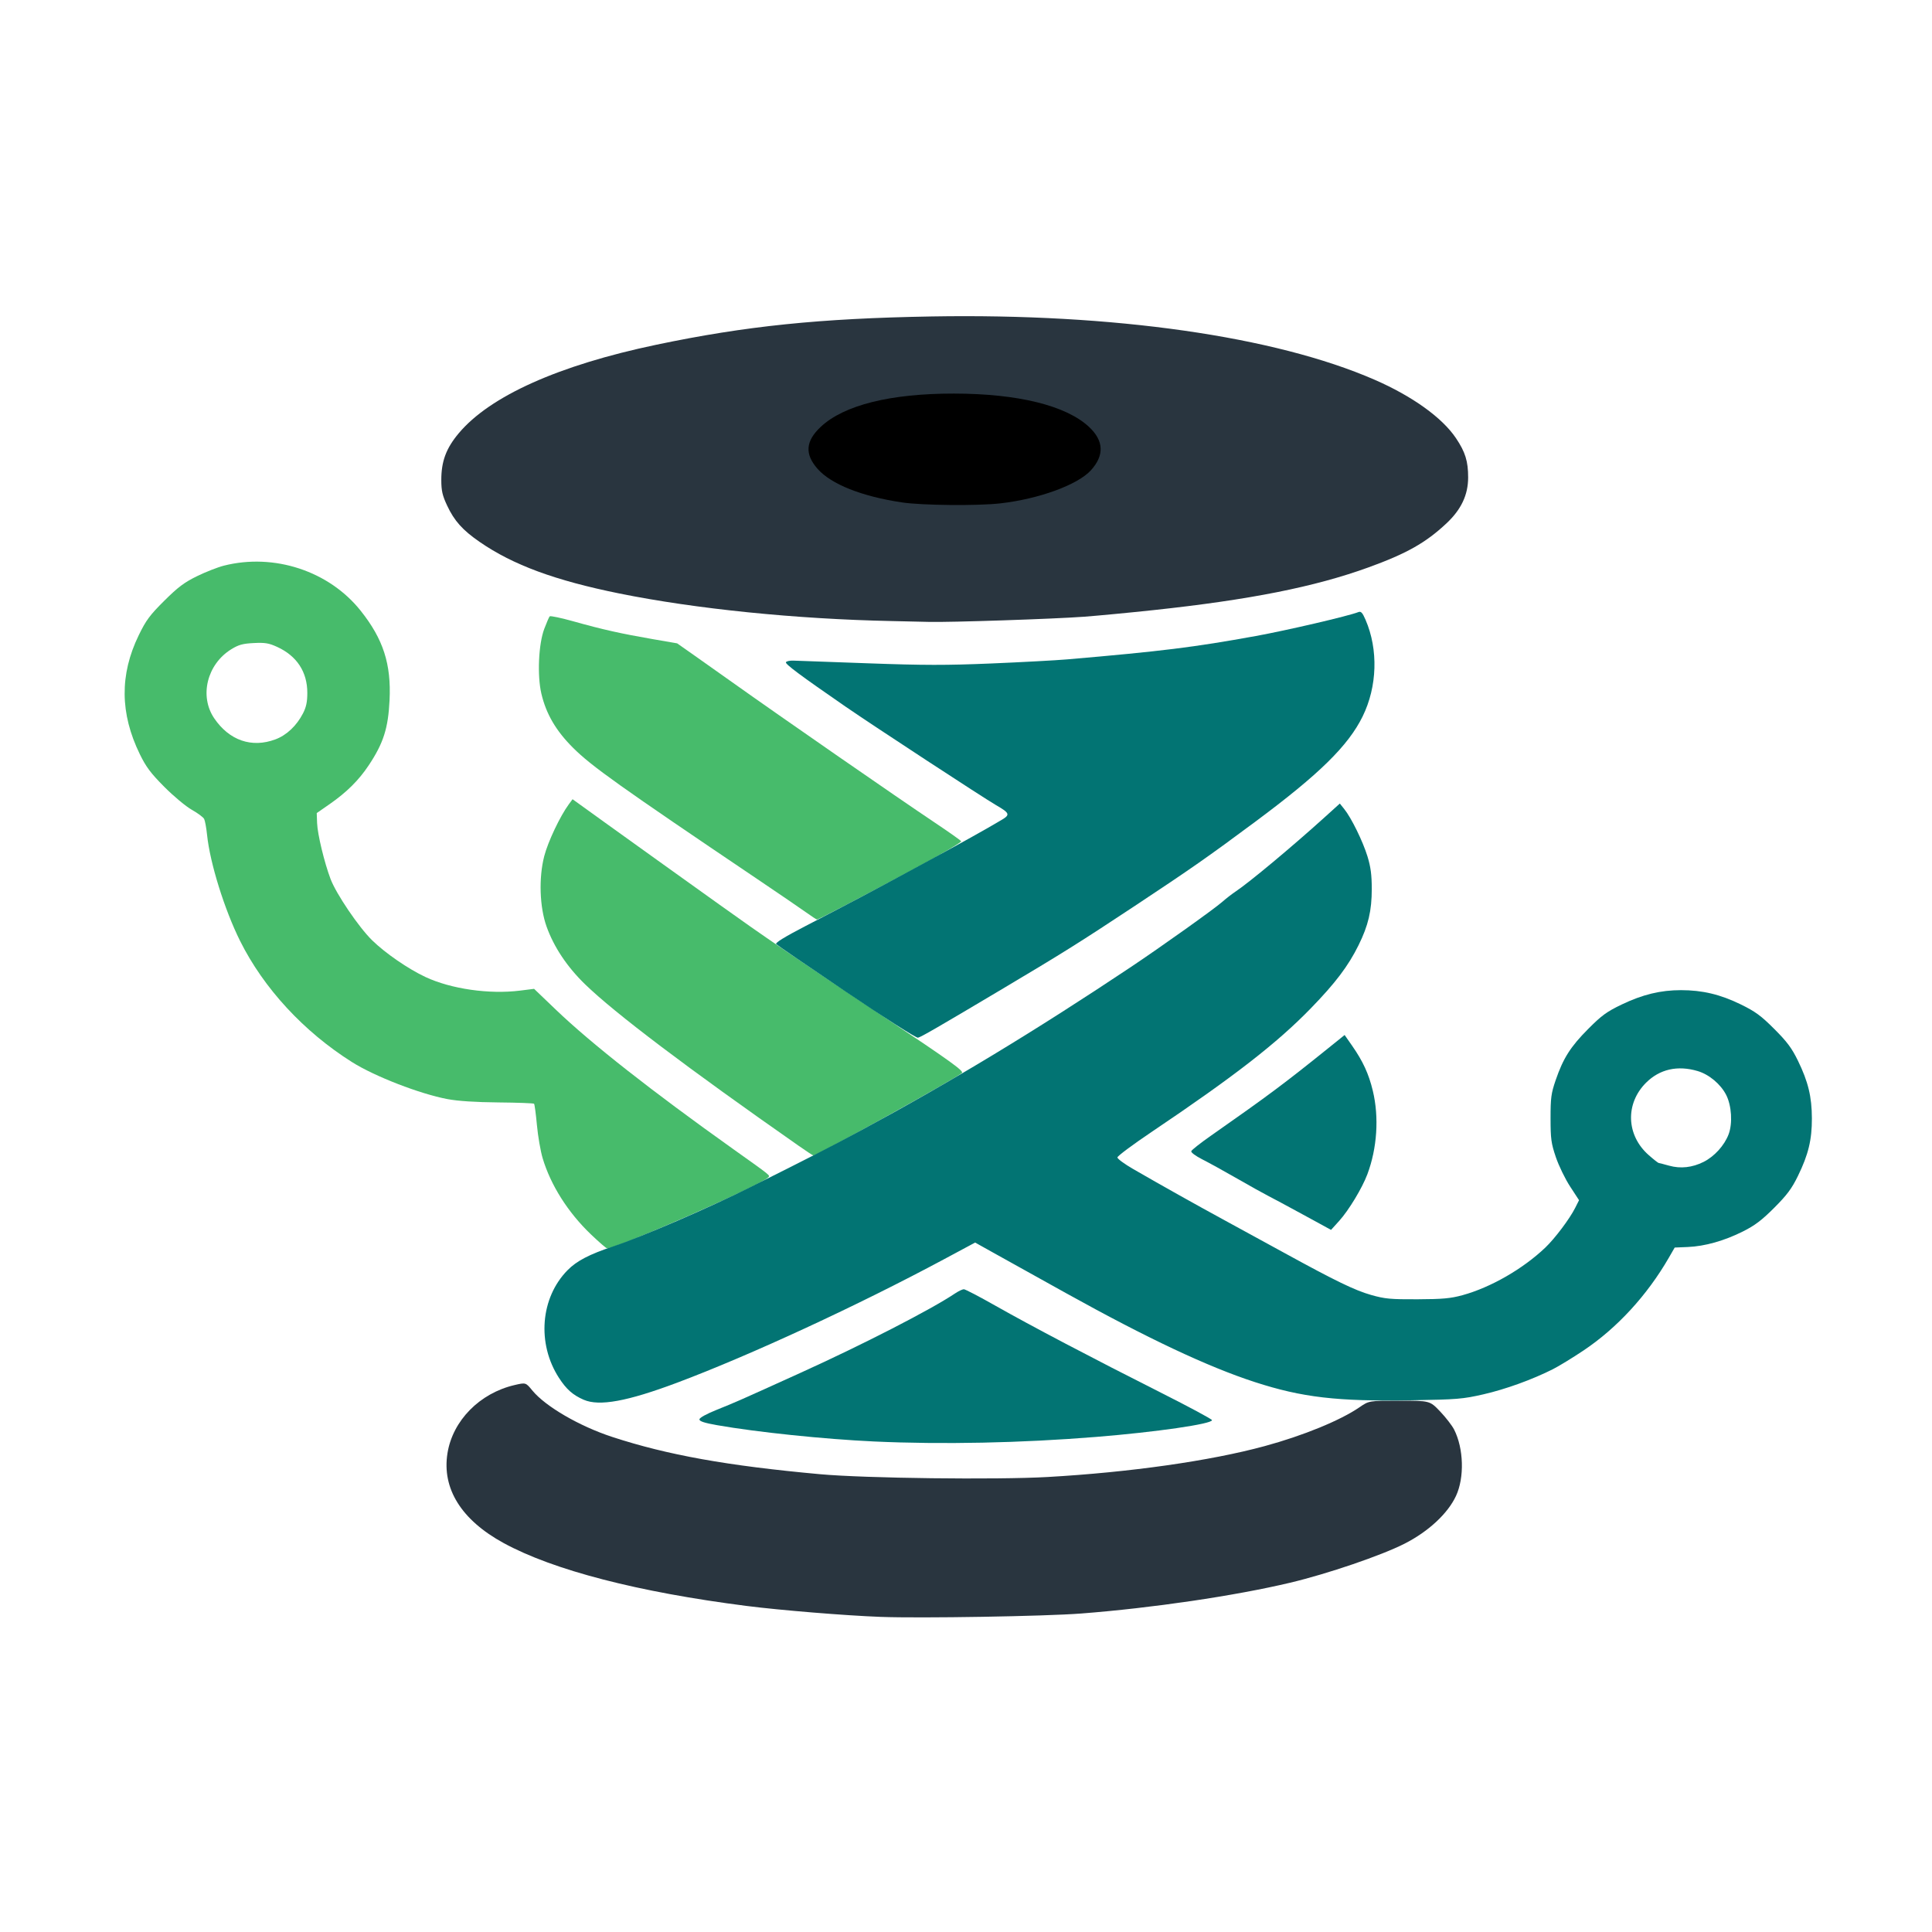
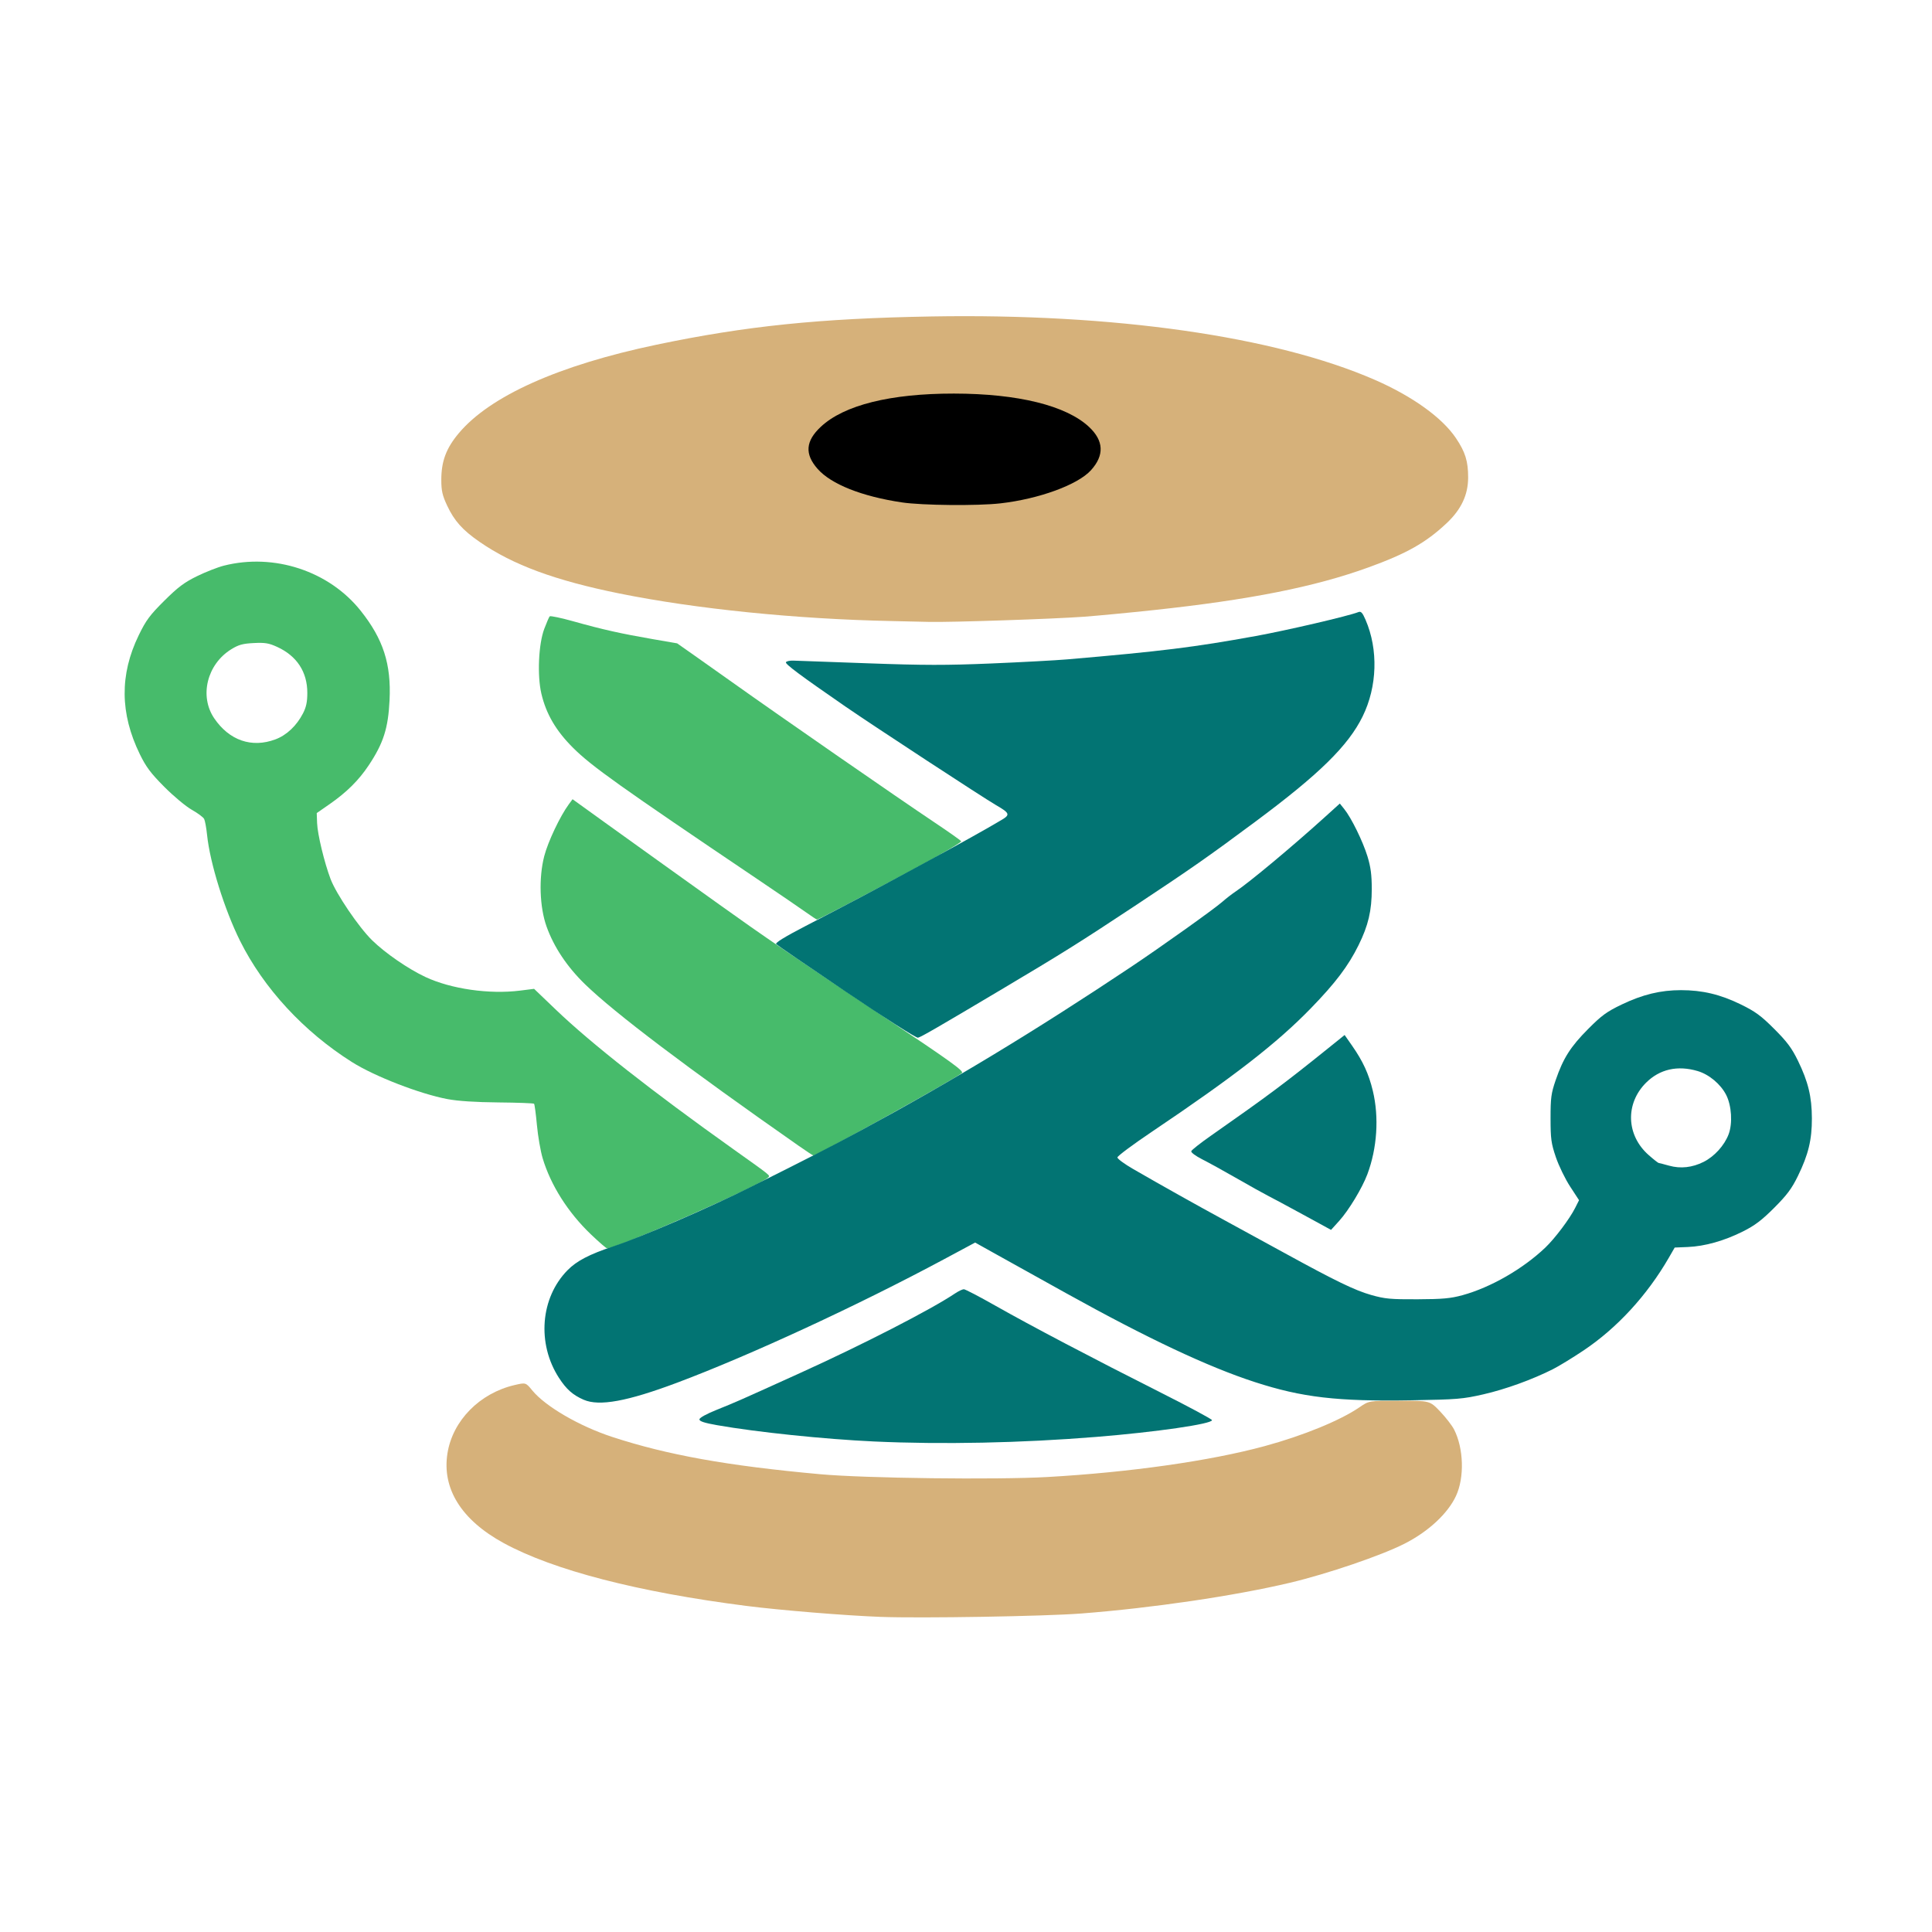
<svg xmlns="http://www.w3.org/2000/svg" version="1.1" viewBox="210 -91 1040 1040" width="128" height="128" role="img" aria-labelledby="title desc">
-   <g id="charcoal" fill="#29353F">
-     <path id="charcoal-1" d="M246.000,167.313 C194.521,166.266 140.412,160.785 99.309,152.454 C64.797,145.458 42.186,137.113 24.259,124.755 C15.010,118.378 10.549,113.397 6.677,105.123 C4.149,99.722 3.573,97.209 3.556,91.500 C3.526,81.367 6.133,74.342 12.931,66.235 C29.752,46.177 66.792,29.583 119.327,18.569 C167.449,8.480 207.248,4.391 267.500,3.346 C365.501,1.646 452.224,14.029 505.867,37.381 C526.201,46.233 542.293,57.770 549.726,68.825 C554.784,76.347 556.319,81.300 556.304,90.050 C556.287,99.450 552.561,107.311 544.584,114.773 C533.421,125.215 523.171,130.993 502.564,138.459 C473.647,148.937 438.839,155.851 387.000,161.415 C374.075,162.803 357.200,164.410 349.500,164.987 C333.471,166.189 277.200,168.062 266.000,167.766 C261.875,167.657 252.875,167.453 246.000,167.313 Z" transform="translate(444 76)" fill-rule="evenodd" />
-     <path id="charcoal-2" d="M237.000,129.371 C218.158,128.667 183.150,125.811 165.011,123.499 C106.466,116.034 60.877,104.238 34.106,89.627 C11.364,77.215 0.810,60.326 3.881,41.259 C6.711,23.684 21.206,8.962 39.995,4.578 C46.010,3.175 46.010,3.175 49.547,7.492 C56.570,16.063 74.839,26.692 92.500,32.482 C122.237,42.232 154.613,48.040 204.500,52.574 C228.631,54.767 299.389,55.634 326.906,54.073 C371.206,51.561 414.441,45.411 443.719,37.458 C464.503,31.813 484.528,23.610 494.837,16.519 C499.952,13.000 499.952,13.000 516.324,13.000 C532.696,13.000 532.696,13.000 538.223,18.795 C541.263,21.982 544.653,26.369 545.757,28.545 C550.909,38.701 551.362,54.342 546.788,64.218 C542.392,73.711 531.931,83.431 519.072,89.970 C506.605,96.311 477.633,106.193 457.500,110.974 C427.648,118.061 383.289,124.599 345.000,127.555 C325.487,129.062 258.756,130.183 237.000,129.371 Z" transform="translate(447 650)" fill-rule="evenodd" />
+   <g id="wood" fill="#D6B17A">
+     <path id="wood-1" d="M246.000,167.313 C194.521,166.266 140.412,160.785 99.309,152.454 C64.797,145.458 42.186,137.113 24.259,124.755 C15.010,118.378 10.549,113.397 6.677,105.123 C4.149,99.722 3.573,97.209 3.556,91.500 C3.526,81.367 6.133,74.342 12.931,66.235 C29.752,46.177 66.792,29.583 119.327,18.569 C167.449,8.480 207.248,4.391 267.500,3.346 C365.501,1.646 452.224,14.029 505.867,37.381 C526.201,46.233 542.293,57.770 549.726,68.825 C554.784,76.347 556.319,81.300 556.304,90.050 C556.287,99.450 552.561,107.311 544.584,114.773 C533.421,125.215 523.171,130.993 502.564,138.459 C473.647,148.937 438.839,155.851 387.000,161.415 C374.075,162.803 357.200,164.410 349.500,164.987 C333.471,166.189 277.200,168.062 266.000,167.766 C261.875,167.657 252.875,167.453 246.000,167.313 Z" transform="translate(444 76)" fill-rule="evenodd" />
+     <path id="wood-2" d="M237.000,129.371 C218.158,128.667 183.150,125.811 165.011,123.499 C106.466,116.034 60.877,104.238 34.106,89.627 C11.364,77.215 0.810,60.326 3.881,41.259 C6.711,23.684 21.206,8.962 39.995,4.578 C46.010,3.175 46.010,3.175 49.547,7.492 C56.570,16.063 74.839,26.692 92.500,32.482 C122.237,42.232 154.613,48.040 204.500,52.574 C228.631,54.767 299.389,55.634 326.906,54.073 C371.206,51.561 414.441,45.411 443.719,37.458 C464.503,31.813 484.528,23.610 494.837,16.519 C499.952,13.000 499.952,13.000 516.324,13.000 C532.696,13.000 532.696,13.000 538.223,18.795 C541.263,21.982 544.653,26.369 545.757,28.545 C550.909,38.701 551.362,54.342 546.788,64.218 C542.392,73.711 531.931,83.431 519.072,89.970 C506.605,96.311 477.633,106.193 457.500,110.974 C427.648,118.061 383.289,124.599 345.000,127.555 C325.487,129.062 258.756,130.183 237.000,129.371 Z" transform="translate(447 650)" fill-rule="evenodd" />
  </g>
  <g id="green" fill="#47BB6B">
    <path id="green-1" d="M254.087,365.461 C241.759,353.683 232.447,338.989 228.107,324.465 C226.962,320.634 225.574,312.592 225.023,306.594 C224.472,300.596 223.779,295.446 223.483,295.150 C223.187,294.854 214.520,294.534 204.222,294.438 C191.939,294.325 182.547,293.712 176.914,292.656 C162.095,289.879 137.715,280.437 125.529,272.755 C99.539,256.371 77.941,232.995 65.237,207.500 C56.851,190.670 49.029,165.570 47.475,150.500 C47.078,146.650 46.361,142.747 45.882,141.827 C45.404,140.906 42.422,138.695 39.256,136.913 C36.090,135.131 29.433,129.584 24.463,124.587 C17.156,117.241 14.630,113.872 11.273,107.000 C0.574,85.097 0.373,64.180 10.657,43.000 C14.593,34.894 16.612,32.166 24.413,24.408 C31.793,17.070 35.190,14.517 42.028,11.168 C46.688,8.887 53.200,6.335 56.500,5.498 C83.569,-1.368 113.143,8.383 130.173,29.790 C142.310,45.045 146.642,58.464 145.701,77.890 C144.966,93.056 142.398,101.080 134.463,113.000 C129.137,121.001 122.580,127.509 113.462,133.845 L106.500,138.682 106.696,144.091 C106.912,150.030 110.587,165.297 113.932,174.145 C116.991,182.239 129.140,200.149 136.343,207.183 C143.446,214.119 155.743,222.581 165.049,226.936 C178.828,233.383 199.394,236.331 216.000,234.239 L223.500,233.294 235.280,244.572 C254.280,262.762 286.884,288.379 331.000,319.778 C351.596,334.438 350.635,333.655 349.500,334.847 C345.677,338.862 268.099,373.000 262.798,373.000 C262.347,373.000 258.427,369.607 254.087,365.461 Z M84.253,99.006 C90.298,96.745 95.660,91.688 99.107,85.000 C100.832,81.654 101.427,78.834 101.429,74.000 C101.434,62.683 95.796,54.085 85.185,49.227 C80.728,47.187 78.671,46.849 72.582,47.156 C66.636,47.456 64.421,48.070 60.470,50.513 C47.442,58.567 43.211,75.718 51.307,87.651 C59.418,99.604 71.513,103.773 84.253,99.006 Z" transform="translate(274 208)" fill-rule="evenodd" />
    <path id="green-2" d="M146.913,163.133 C143.936,161.007 132.238,153.019 120.917,145.383 C46.215,94.997 31.418,84.455 21.453,74.521 C12.274,65.371 6.986,56.326 4.419,45.387 C2.132,35.642 2.892,18.687 5.982,10.500 C7.228,7.200 8.539,4.175 8.895,3.778 C9.252,3.381 15.159,4.635 22.022,6.564 C37.225,10.838 47.472,13.131 64.500,16.069 L77.500,18.312 87.000,24.989 C92.225,28.661 101.225,35.030 107.000,39.141 C133.024,57.666 196.006,101.309 216.168,114.788 C223.685,119.814 230.092,124.340 230.405,124.846 C230.718,125.353 219.842,131.744 206.237,139.050 C178.857,153.753 153.530,167.000 152.799,167.000 C152.539,167.000 149.890,165.260 146.913,163.133 Z" transform="translate(497 237)" fill-rule="evenodd" />
    <path id="green-3" d="M141.944,189.798 C82.038,147.930 42.852,118.300 26.926,102.829 C17.238,93.417 10.153,82.790 6.214,71.762 C2.471,61.283 1.949,45.558 4.956,33.891 C6.963,26.105 13.515,12.280 18.205,5.936 L20.210,3.225 37.855,15.939 C47.560,22.932 61.575,32.991 69.000,38.292 C76.425,43.594 90.150,53.416 99.500,60.119 C122.628,76.700 138.240,87.354 188.324,120.737 C223.563,144.226 230.913,149.510 229.824,150.575 C227.277,153.064 151.770,195.000 149.835,195.000 C149.589,195.000 146.038,192.659 141.944,189.798 Z" transform="translate(498 336)" fill-rule="evenodd" />
  </g>
  <g id="teal" fill="#027473">
    <path id="teal-1" d="M41.671,208.102 C21.415,194.429 4.385,182.785 3.827,182.227 C3.141,181.541 8.270,178.379 19.656,172.465 C47.769,157.864 52.564,155.324 78.500,141.297 C102.173,128.495 116.839,120.341 125.396,115.224 C129.863,112.553 129.476,111.616 122.165,107.401 C115.454,103.532 55.767,64.462 41.043,54.299 C16.882,37.622 8.643,31.490 9.069,30.500 C9.306,29.950 11.075,29.549 13.000,29.610 C14.925,29.670 33.032,30.322 53.239,31.058 C83.240,32.151 95.435,32.167 119.739,31.143 C136.107,30.453 154.450,29.464 160.500,28.943 C211.316,24.574 228.746,22.414 262.000,16.369 C278.844,13.307 311.955,5.584 317.241,3.484 C318.625,2.935 319.413,3.790 321.080,7.646 C328.006,23.668 327.400,43.611 319.499,59.667 C311.732,75.453 296.177,90.726 262.000,116.127 C236.074,135.394 227.322,141.509 196.000,162.233 C167.358,181.184 158.405,186.797 127.000,205.490 C90.924,226.964 81.804,232.240 80.134,232.605 C79.231,232.803 62.025,221.842 41.671,208.102 Z" transform="translate(624 235)" fill-rule="evenodd" />
    <path id="teal-2" d="M24.182,323.481 C18.360,320.952 14.857,317.846 10.871,311.679 C-1.072,293.201 0.912,268.563 15.536,253.728 C20.456,248.738 27.172,245.240 40.174,240.898 C55.653,235.729 91.284,220.340 113.811,209.096 C146.322,192.867 156.442,187.676 173.500,178.477 C221.702,152.486 267.402,124.826 318.500,90.717 C334.953,79.734 363.742,59.213 368.000,55.433 C369.925,53.724 373.209,51.184 375.298,49.788 C382.616,44.898 405.624,25.707 422.864,10.113 L431.228,2.548 433.619,5.524 C437.450,10.293 443.623,22.878 446.115,31.000 C447.859,36.686 448.417,40.919 448.423,48.500 C448.431,60.211 446.566,68.165 441.319,78.793 C435.794,89.986 428.831,99.193 415.597,112.802 C397.319,131.599 374.440,149.364 330.000,179.267 C319.825,186.113 311.500,192.317 311.500,193.054 C311.500,193.791 315.325,196.600 320.000,199.298 C335.883,208.461 353.458,218.311 369.500,227.039 C378.300,231.827 392.700,239.693 401.500,244.519 C428.898,259.546 439.312,264.591 448.052,267.074 C455.494,269.188 458.465,269.465 473.000,269.403 C486.575,269.344 490.875,268.955 497.257,267.205 C512.406,263.052 529.757,253.086 541.820,241.610 C546.972,236.708 554.924,226.150 557.880,220.285 L560.005,216.070 555.185,208.686 C552.534,204.625 549.085,197.522 547.520,192.901 C544.996,185.447 544.674,183.091 544.668,172.000 C544.662,160.971 544.984,158.558 547.404,151.500 C551.467,139.652 555.392,133.464 564.926,123.883 C572.192,116.580 574.949,114.572 583.000,110.717 C594.221,105.345 603.908,103.000 614.882,103.000 C626.375,103.000 636.109,105.318 647.000,110.646 C654.911,114.517 657.938,116.734 665.100,123.897 C671.995,130.795 674.521,134.184 677.845,141.000 C683.347,152.283 685.308,160.393 685.342,172.000 C685.376,183.553 683.455,191.496 677.845,203.000 C674.527,209.803 671.983,213.221 665.100,220.122 C658.424,226.815 654.663,229.665 648.285,232.865 C638.173,237.939 627.718,240.888 618.500,241.268 L611.500,241.556 608.340,247.028 C596.622,267.320 580.439,284.912 562.387,296.983 C556.531,300.899 549.125,305.423 545.930,307.036 C534.834,312.637 520.434,317.846 508.500,320.576 C497.431,323.108 494.416,323.356 469.650,323.778 C429.896,324.454 410.998,322.254 385.500,313.980 C360.300,305.803 327.754,290.479 284.000,266.189 C260.980,253.410 255.831,250.546 245.210,244.616 L234.919,238.870 218.210,247.831 C171.716,272.763 113.686,299.605 74.500,314.305 C47.596,324.397 32.591,327.133 24.182,323.481 Z M627.063,195.445 C632.845,192.544 638.210,186.635 640.495,180.651 C642.732,174.794 642.148,165.171 639.205,159.402 C636.247,153.603 630.013,148.378 623.878,146.556 C613.039,143.338 603.379,145.526 596.044,152.860 C584.767,164.138 585.401,181.141 597.497,191.788 C600.128,194.105 602.556,196.020 602.891,196.044 C603.226,196.068 605.750,196.718 608.500,197.488 C614.642,199.207 620.948,198.513 627.063,195.445 Z" transform="translate(500 339)" fill-rule="evenodd" />
    <path id="teal-3" d="M63.500,99.859 C55.250,95.356 46.700,90.763 44.500,89.654 C42.300,88.545 34.875,84.405 28.000,80.455 C21.125,76.504 12.657,71.839 9.183,70.088 C5.682,68.323 3.038,66.368 3.253,65.702 C3.466,65.041 8.137,61.350 13.633,57.500 C44.837,35.640 53.070,29.501 76.897,10.323 L85.813,3.147 89.778,8.823 C95.695,17.296 98.805,24.058 101.007,33.244 C104.409,47.437 103.318,64.074 98.067,78.080 C95.253,85.584 88.006,97.567 82.830,103.274 L78.500,108.048 63.500,99.859 Z" transform="translate(848 463)" fill-rule="evenodd" />
    <path id="teal-4" d="M97.500,84.951 C70.746,83.717 34.438,79.946 13.000,76.172 C6.212,74.977 3.500,74.092 3.500,73.071 C3.500,72.201 7.214,70.149 13.000,67.822 C23.218,63.714 24.099,63.325 58.000,47.959 C91.384,32.828 128.200,13.918 140.982,5.338 C142.897,4.052 145.081,3.000 145.834,3.000 C146.587,3.000 154.245,6.993 162.852,11.874 C181.848,22.647 215.118,40.130 251.919,58.680 C267.000,66.281 279.375,72.930 279.419,73.455 C279.592,75.500 249.438,79.874 217.117,82.490 C176.582,85.772 134.227,86.643 97.500,84.951 Z" transform="translate(583 600)" fill-rule="evenodd" />
  </g>
  <g id="black" fill="#000000">
    <path id="black-1" d="M53.500,62.444 C31.897,59.223 15.384,52.652 8.099,44.375 C1.079,36.400 1.616,29.439 9.848,21.739 C22.329,10.064 47.314,3.831 81.500,3.863 C115.959,3.896 141.928,10.305 154.231,21.813 C162.193,29.260 162.546,37.069 155.285,45.106 C148.194,52.956 127.336,60.588 106.500,62.959 C94.167,64.363 64.434,64.073 53.500,62.444 Z" transform="translate(642 117)" fill-rule="evenodd" />
  </g>
</svg>
